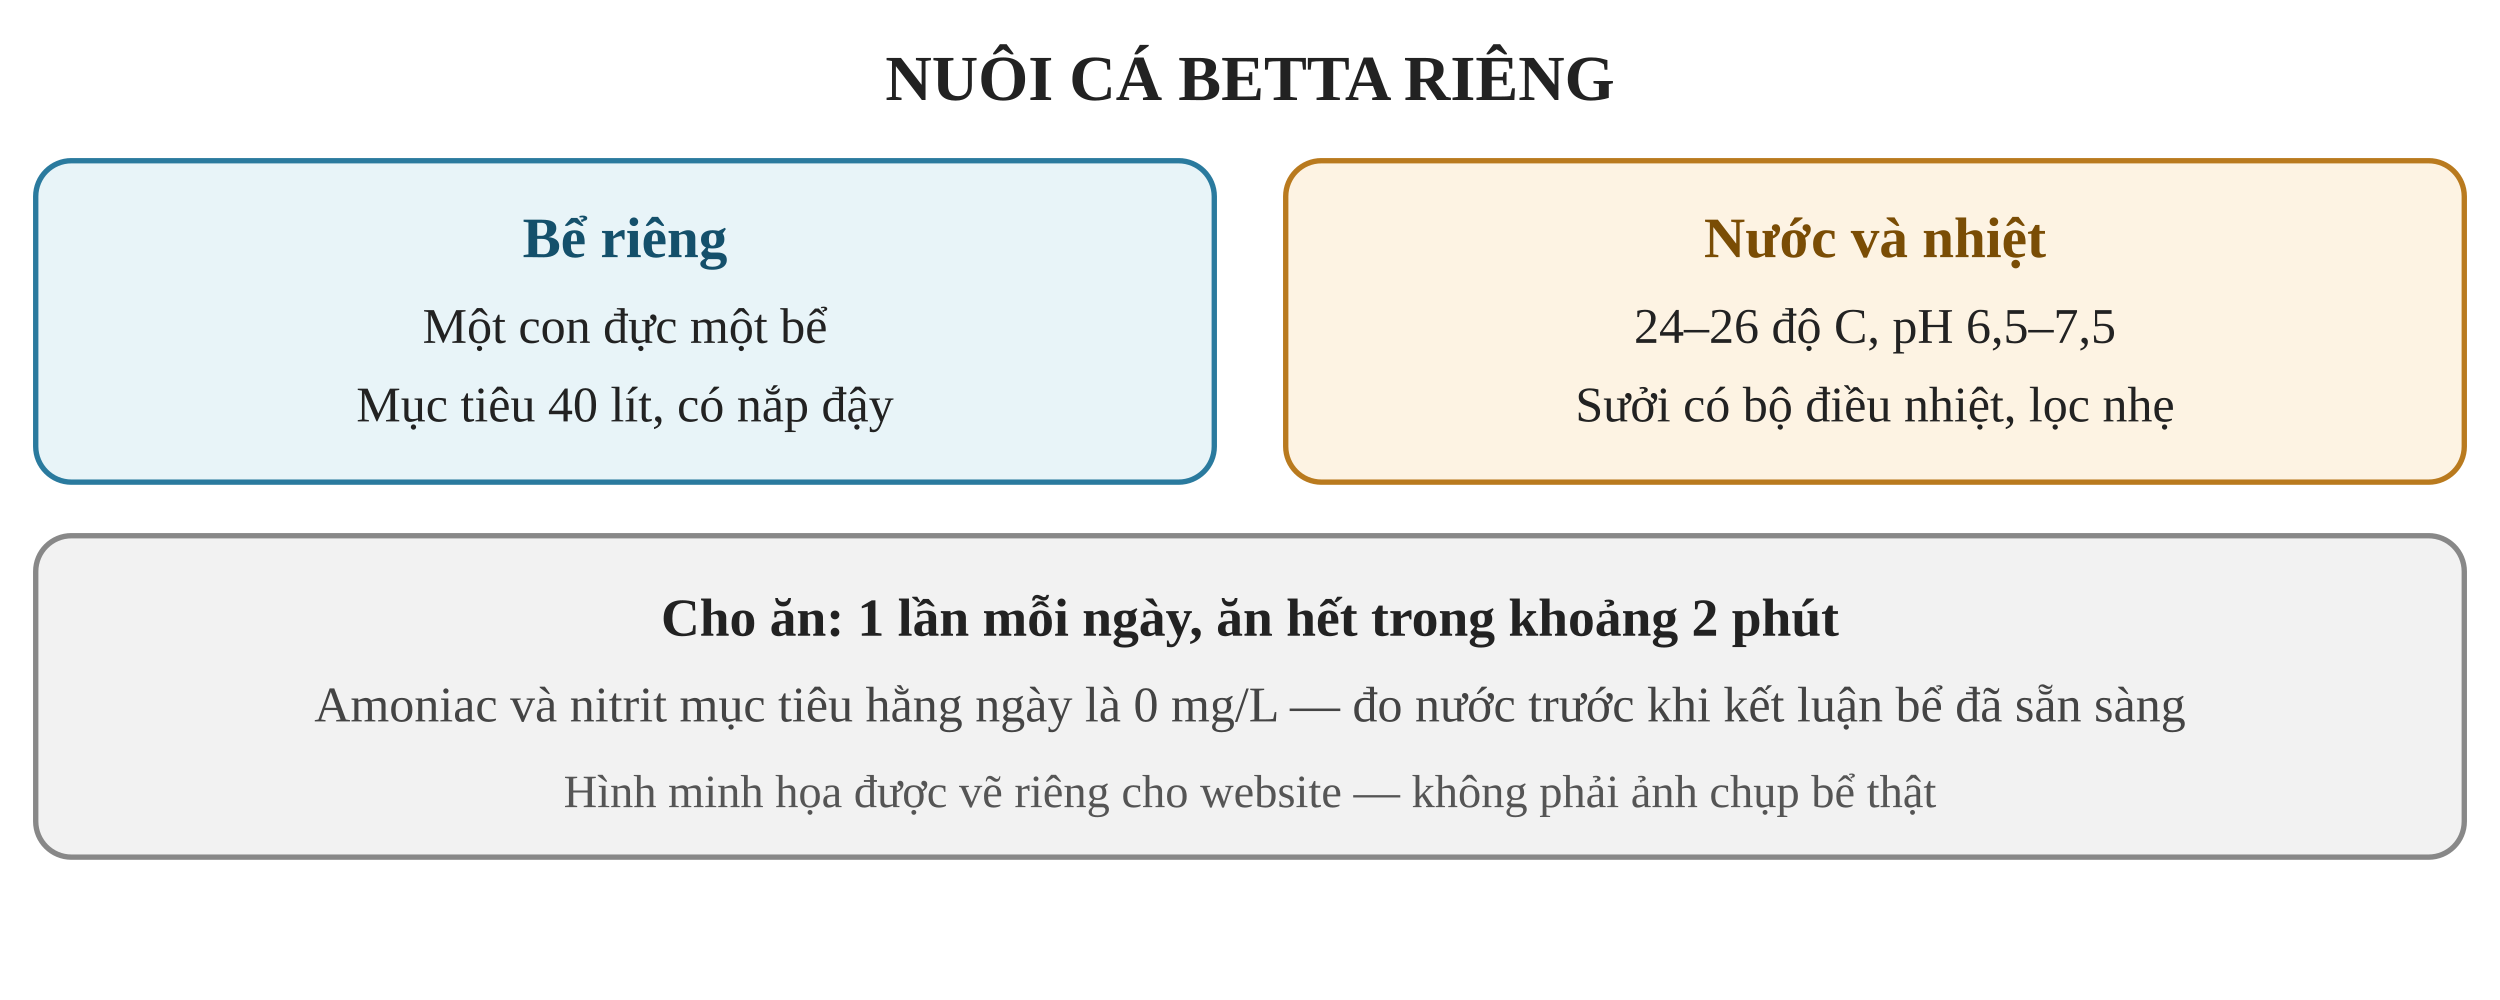
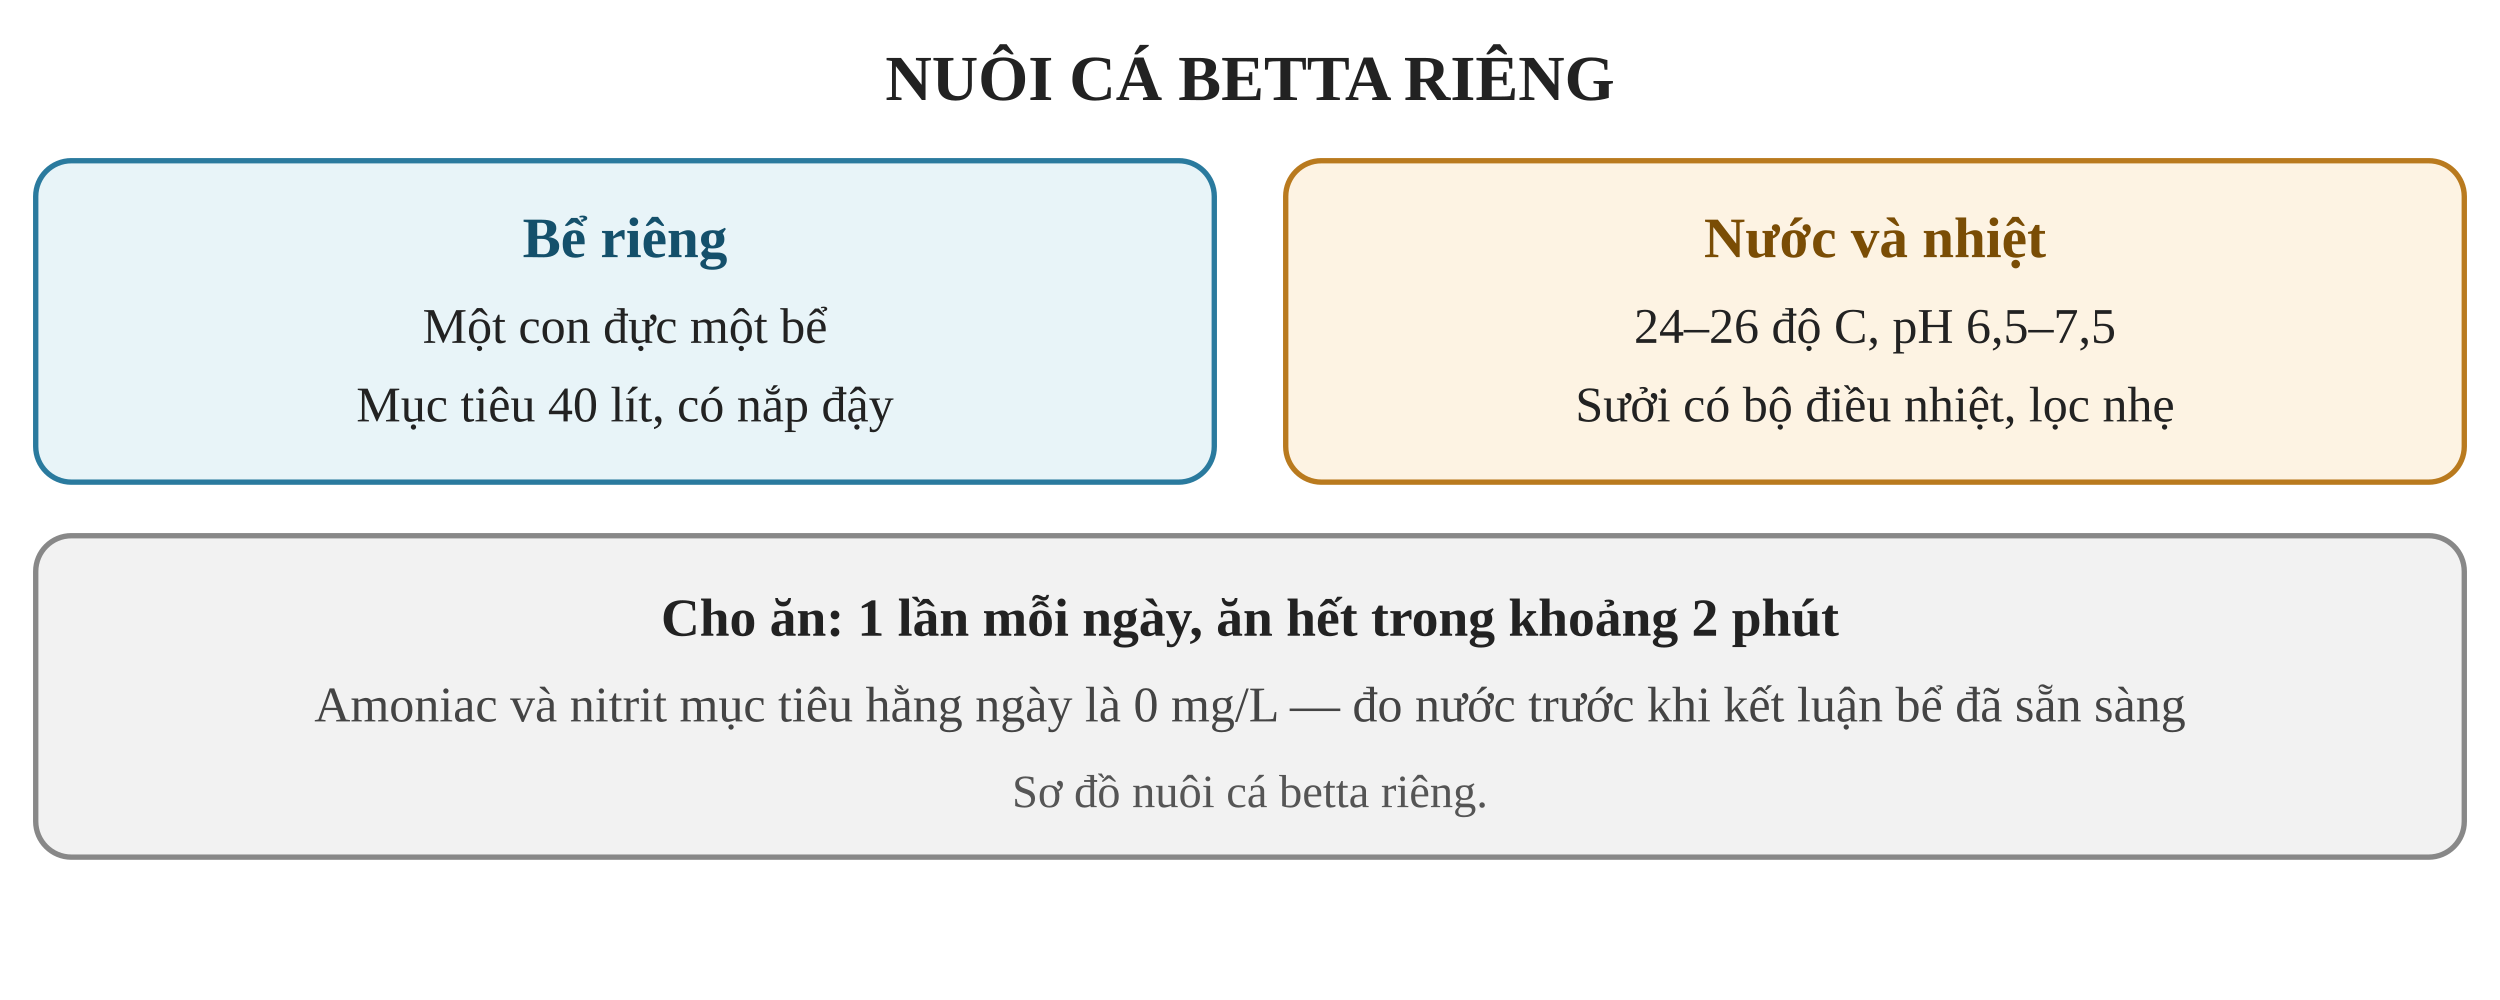
<svg xmlns="http://www.w3.org/2000/svg" width="700" height="280" viewBox="0 0 700 280" role="img">
  <text x="350" y="28" text-anchor="middle" font-size="18" font-weight="bold" fill="#222">NUÔI CÁ BETTA RIÊNG</text>
  <rect x="10" y="45" width="330" height="90" rx="10" fill="#e8f4f8" stroke="#2a7a9e" stroke-width="1.5" />
  <text x="175" y="72" text-anchor="middle" font-size="16" font-weight="bold" fill="#14506b">Bể riêng</text>
  <text x="175" y="96" text-anchor="middle" font-size="14" fill="#222">Một con đực một bể</text>
  <text x="175" y="118" text-anchor="middle" font-size="14" fill="#222">Mục tiêu 40 lít, có nắp đậy</text>
  <rect x="360" y="45" width="330" height="90" rx="10" fill="#fdf3e3" stroke="#b97a1e" stroke-width="1.5" />
  <text x="525" y="72" text-anchor="middle" font-size="16" font-weight="bold" fill="#7a4d05">Nước và nhiệt</text>
  <text x="525" y="96" text-anchor="middle" font-size="14" fill="#222">24–26 độ C, pH 6,5–7,5</text>
  <text x="525" y="118" text-anchor="middle" font-size="14" fill="#222">Sưởi có bộ điều nhiệt, lọc nhẹ</text>
  <rect x="10" y="150" width="680" height="90" rx="10" fill="#f2f2f2" stroke="#888" stroke-width="1.5" />
  <text x="350" y="178" text-anchor="middle" font-size="15" font-weight="bold" fill="#222">Cho ăn: 1 lần mỗi ngày, ăn hết trong khoảng 2 phút</text>
  <text x="350" y="202" text-anchor="middle" font-size="14" fill="#444">Amoniac và nitrit mục tiêu hằng ngày là 0 mg/L — đo nước trước khi kết luận bể đã sẵn sàng</text>
-   <text x="350" y="226" text-anchor="middle" font-size="13" fill="#555">Hình minh họa được vẽ riêng cho website — không phải ảnh chụp bể thật</text>
+   <text x="350" y="226" text-anchor="middle" font-size="13" fill="#555">Sơ đồ nuôi cá betta riêng.</text>
</svg>
